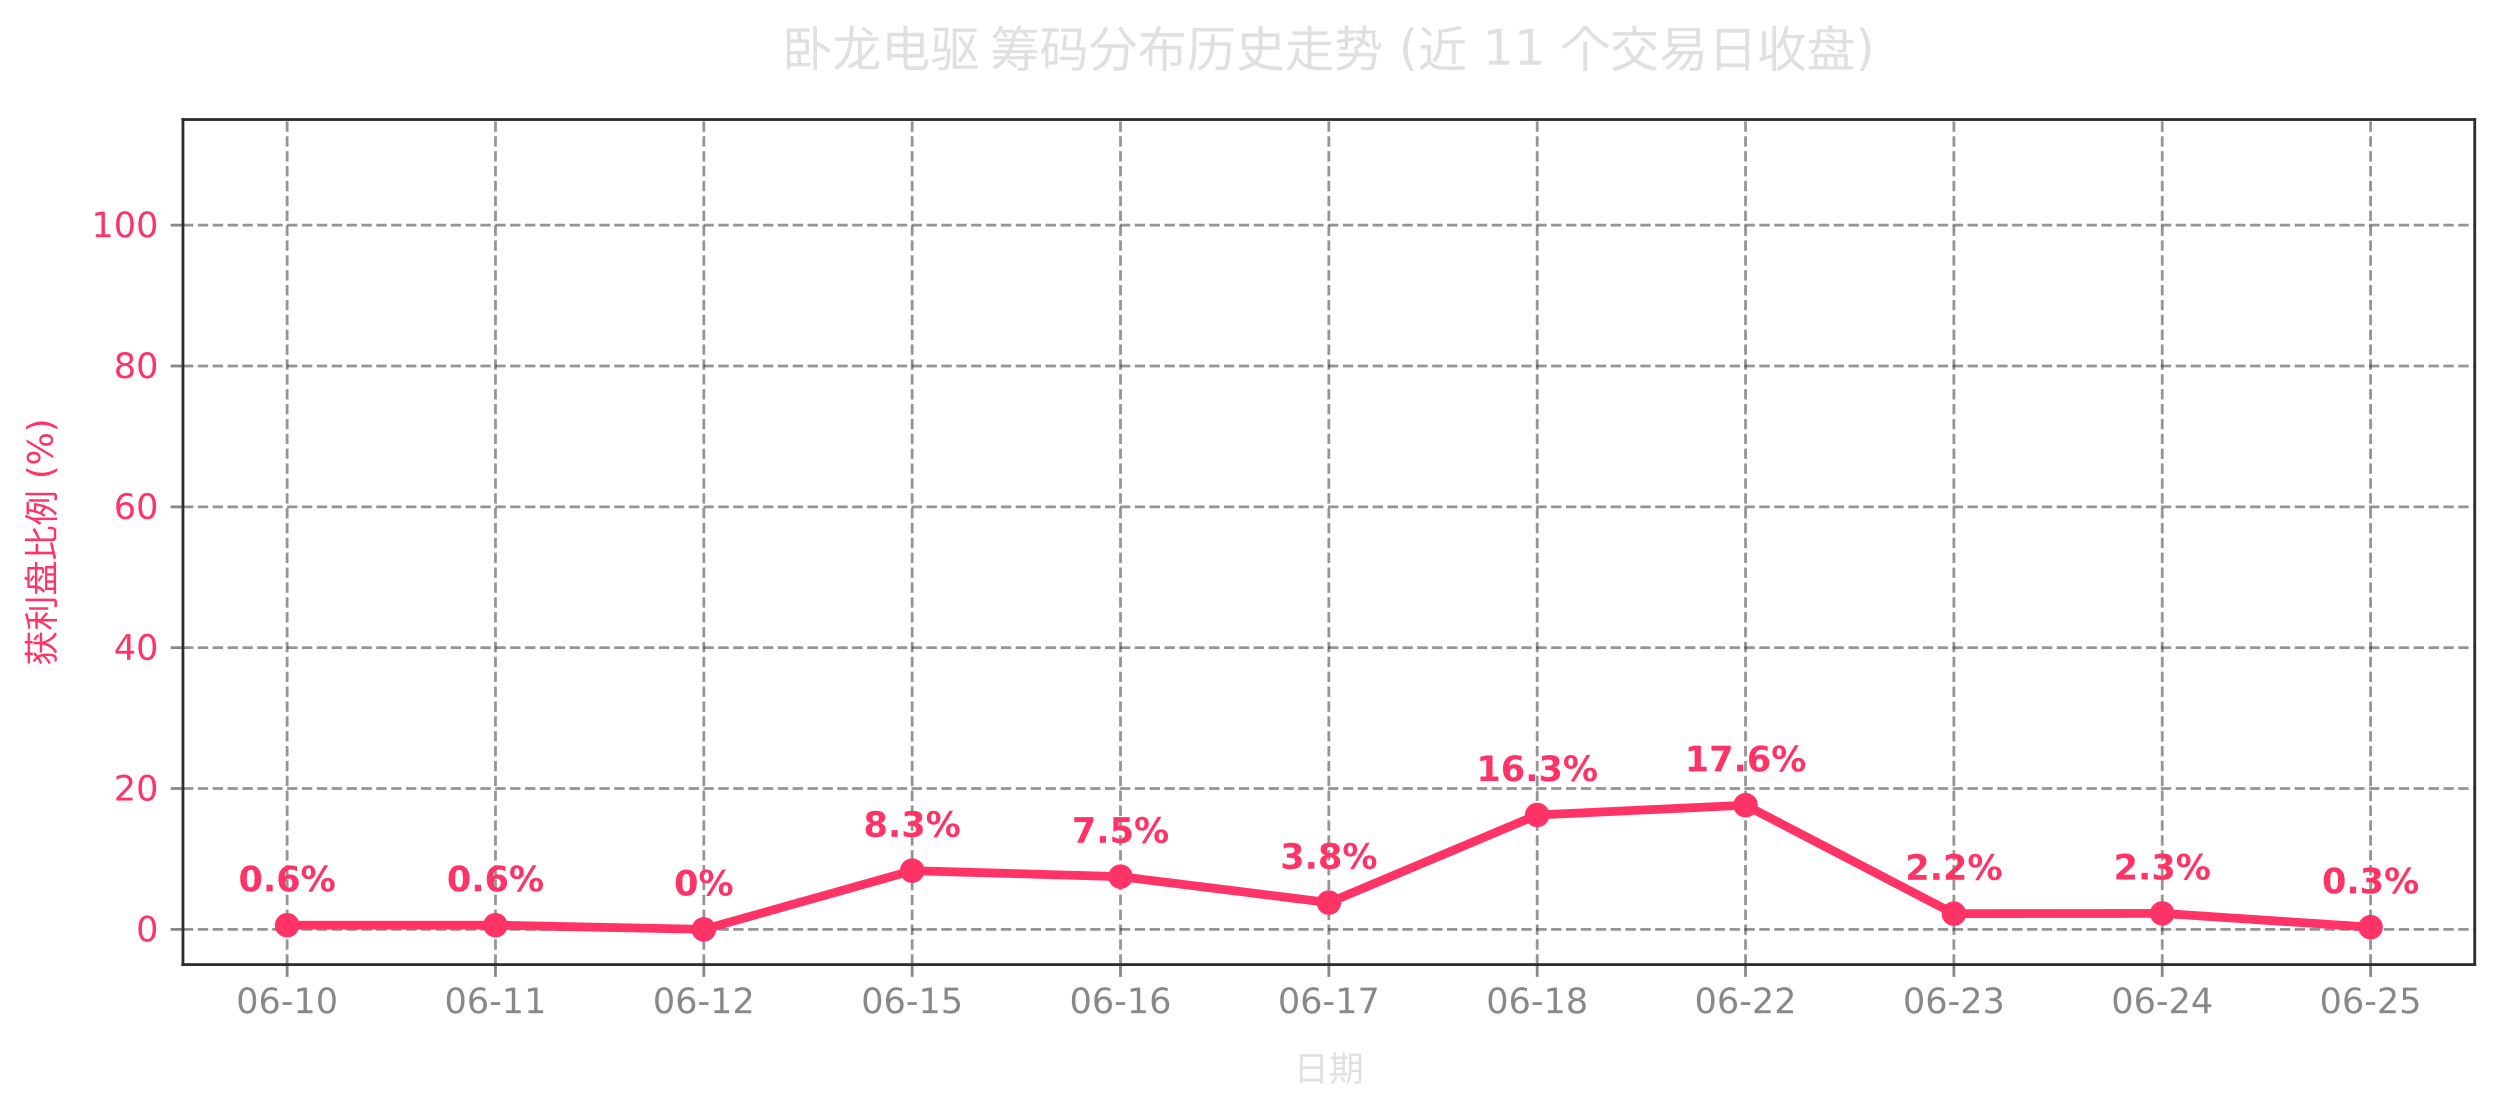
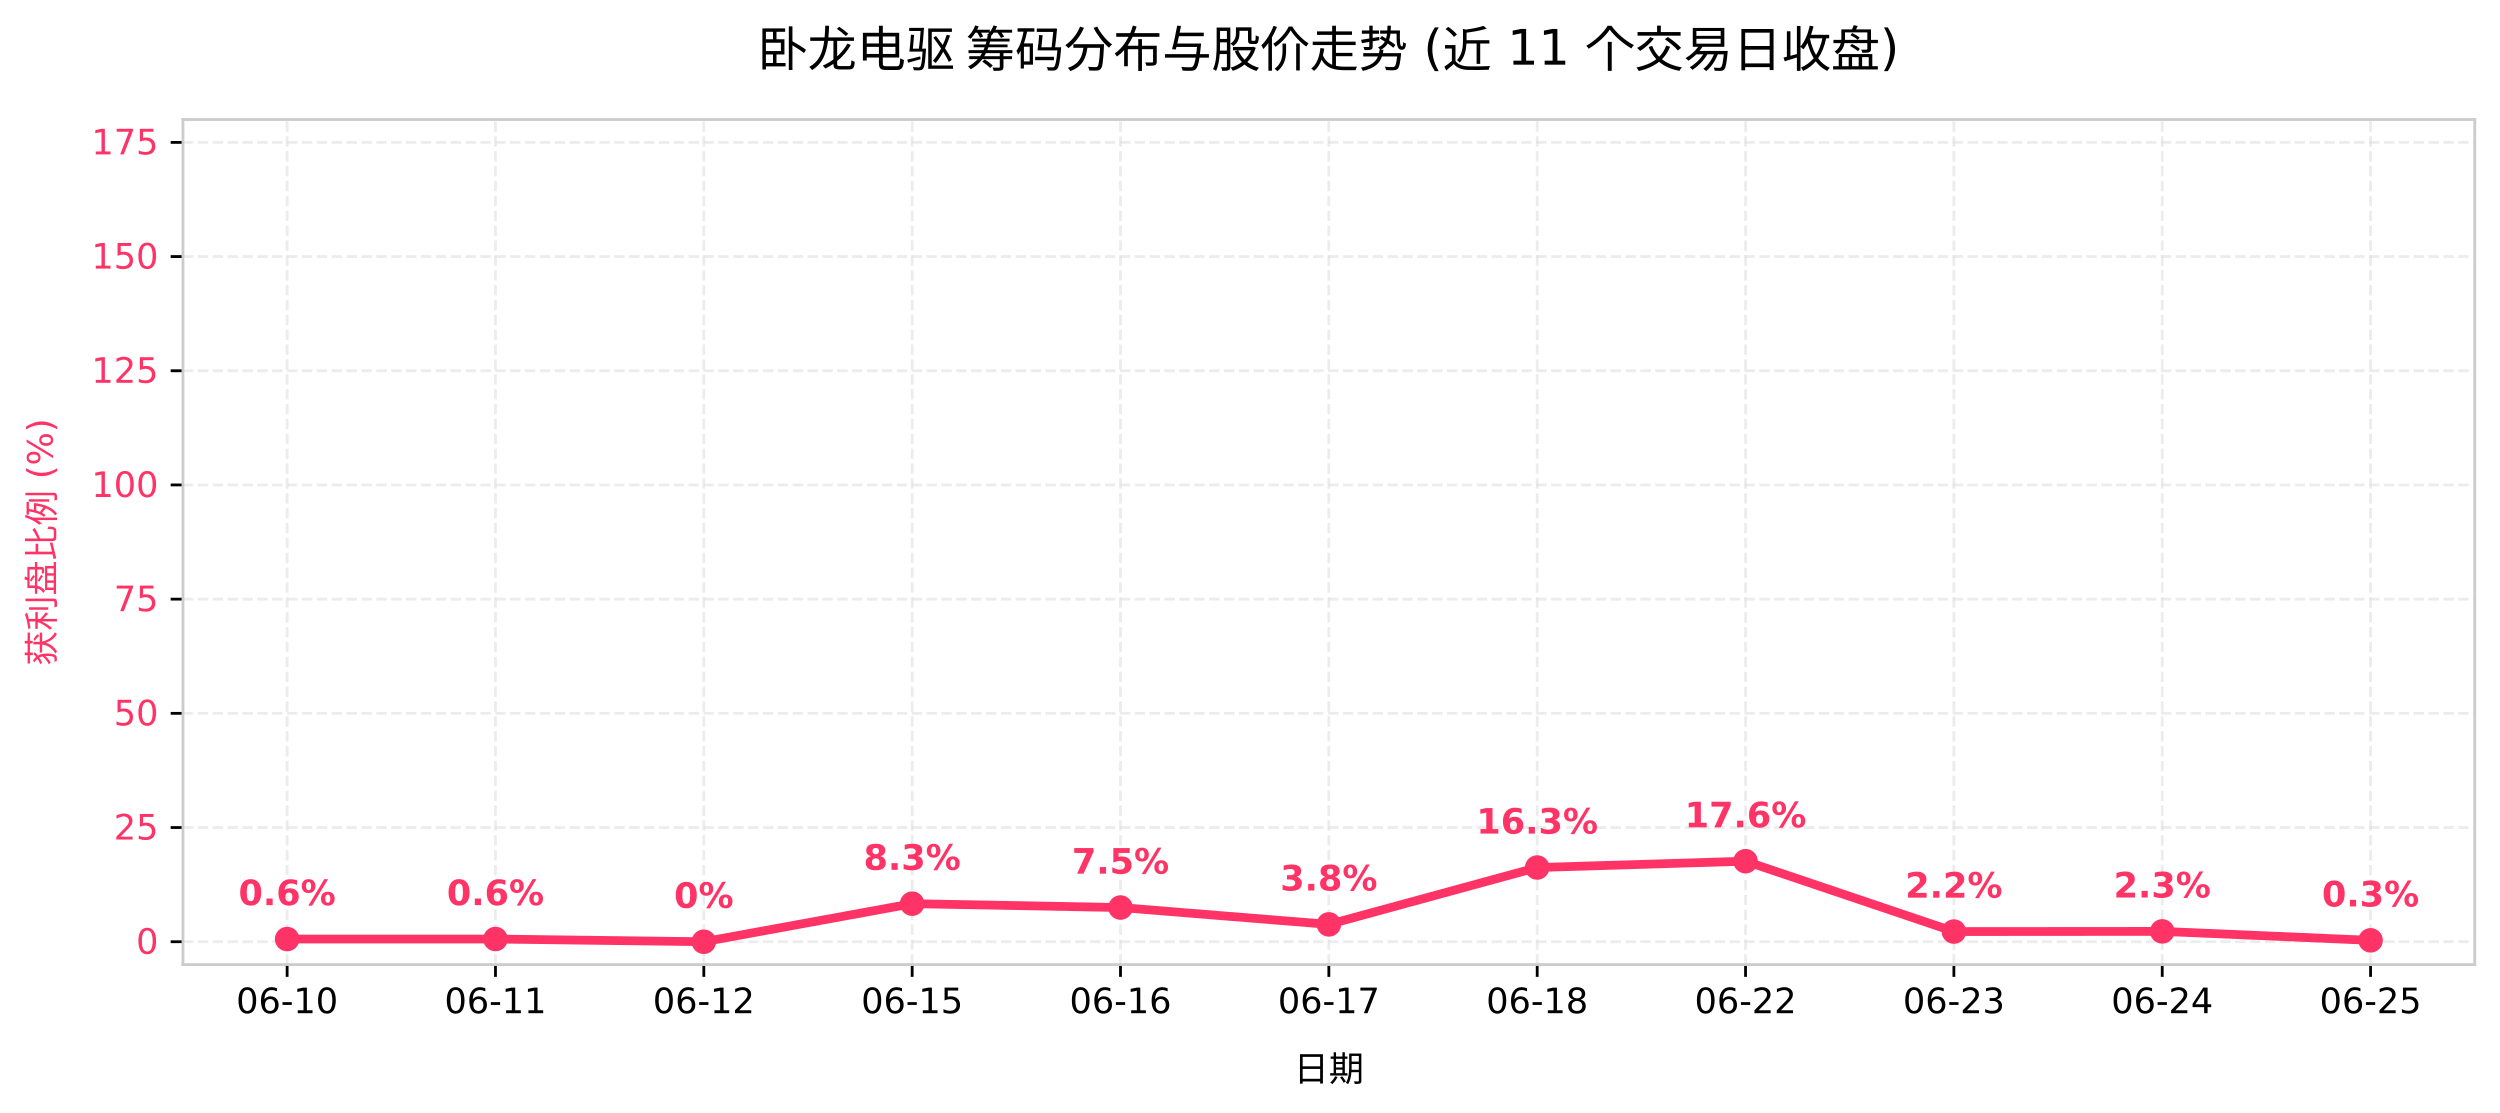
<svg xmlns="http://www.w3.org/2000/svg" xmlns:xlink="http://www.w3.org/1999/xlink" width="712.784pt" height="317.148pt" viewBox="0 0 712.784 317.148" version="1.1">
  <defs>
    <style type="text/css">*{stroke-linejoin: round; stroke-linecap: butt}</style>
  </defs>
  <g id="figure_1">
    <g id="patch_1">
      <path d="M 0 317.148  L 712.784 317.148  L 712.784 0  L 0 0  L 0 317.148  z " style="fill: none" />
    </g>
    <g id="axes_1">
      <g id="patch_2">
        <path d="M 52.163 275.017  L 705.584 275.017  L 705.584 34.08  L 52.163 34.08  L 52.163 275.017  z " style="fill: none" />
      </g>
      <g id="matplotlib.axis_1">
        <g id="xtick_1">
          <g id="line2d_1">
-             <path d="M 81.863 275.017  L 81.863 34.08  " clip-path="url(#p177f1aa19a)" style="fill: none; stroke-dasharray: 2.96,1.28; stroke-dashoffset: 0; stroke: #2d2d2d; stroke-opacity: 0.5; stroke-width: 0.8" />
+             <path d="M 81.863 275.017  L 81.863 34.08  " clip-path="url(#pc5c430af88)" style="fill: none; stroke-dasharray: 2.96,1.28; stroke-dashoffset: 0; stroke: #e0e0e0; stroke-opacity: 0.6; stroke-width: 0.8" />
          </g>
          <g id="line2d_2">
            <defs>
-               <path id="ma092afe787" d="M 0 0  L 0 3.5  " style="stroke: #888888; stroke-width: 0.8" />
+               <path id="mffa8259414" d="M 0 0  L 0 3.5  " style="stroke: #000000; stroke-width: 0.8" />
            </defs>
            <g>
-               <use xlink:href="#ma092afe787" x="81.863" y="275.017" style="fill: #888888; stroke: #888888; stroke-width: 0.8" />
+               <use xlink:href="#mffa8259414" x="81.863" y="275.017" style="stroke: #000000; stroke-width: 0.8" />
            </g>
          </g>
          <g id="text_1">
-             <text style="fill: #888888; font: 10px 'WenQuanYi Zen Hei', 'DejaVu Sans', 'Arial', sans-serif; text-anchor: middle" x="81.863" y="288.873" transform="rotate(-0 81.86347 288.8728)">06-10</text>
+             <text style="font: 10px 'WenQuanYi Zen Hei', 'DejaVu Sans', 'Arial', sans-serif; text-anchor: middle" x="81.863" y="288.873" transform="rotate(-0 81.86347 288.8728)">06-10</text>
          </g>
        </g>
        <g id="xtick_2">
          <g id="line2d_3">
-             <path d="M 141.265 275.017  L 141.265 34.08  " clip-path="url(#p177f1aa19a)" style="fill: none; stroke-dasharray: 2.96,1.28; stroke-dashoffset: 0; stroke: #2d2d2d; stroke-opacity: 0.5; stroke-width: 0.8" />
+             <path d="M 141.265 275.017  L 141.265 34.08  " clip-path="url(#pc5c430af88)" style="fill: none; stroke-dasharray: 2.96,1.28; stroke-dashoffset: 0; stroke: #e0e0e0; stroke-opacity: 0.6; stroke-width: 0.8" />
          </g>
          <g id="line2d_4">
            <g>
-               <use xlink:href="#ma092afe787" x="141.265" y="275.017" style="fill: #888888; stroke: #888888; stroke-width: 0.8" />
+               <use xlink:href="#mffa8259414" x="141.265" y="275.017" style="stroke: #000000; stroke-width: 0.8" />
            </g>
          </g>
          <g id="text_2">
-             <text style="fill: #888888; font: 10px 'WenQuanYi Zen Hei', 'DejaVu Sans', 'Arial', sans-serif; text-anchor: middle" x="141.265" y="288.873" transform="rotate(-0 141.2654 288.8728)">06-11</text>
+             <text style="font: 10px 'WenQuanYi Zen Hei', 'DejaVu Sans', 'Arial', sans-serif; text-anchor: middle" x="141.265" y="288.873" transform="rotate(-0 141.2654 288.8728)">06-11</text>
          </g>
        </g>
        <g id="xtick_3">
          <g id="line2d_5">
-             <path d="M 200.667 275.017  L 200.667 34.08  " clip-path="url(#p177f1aa19a)" style="fill: none; stroke-dasharray: 2.96,1.28; stroke-dashoffset: 0; stroke: #2d2d2d; stroke-opacity: 0.5; stroke-width: 0.8" />
+             <path d="M 200.667 275.017  L 200.667 34.08  " clip-path="url(#pc5c430af88)" style="fill: none; stroke-dasharray: 2.96,1.28; stroke-dashoffset: 0; stroke: #e0e0e0; stroke-opacity: 0.6; stroke-width: 0.8" />
          </g>
          <g id="line2d_6">
            <g>
-               <use xlink:href="#ma092afe787" x="200.667" y="275.017" style="fill: #888888; stroke: #888888; stroke-width: 0.8" />
+               <use xlink:href="#mffa8259414" x="200.667" y="275.017" style="stroke: #000000; stroke-width: 0.8" />
            </g>
          </g>
          <g id="text_3">
-             <text style="fill: #888888; font: 10px 'WenQuanYi Zen Hei', 'DejaVu Sans', 'Arial', sans-serif; text-anchor: middle" x="200.667" y="288.873" transform="rotate(-0 200.6673 288.8728)">06-12</text>
+             <text style="font: 10px 'WenQuanYi Zen Hei', 'DejaVu Sans', 'Arial', sans-serif; text-anchor: middle" x="200.667" y="288.873" transform="rotate(-0 200.6673 288.8728)">06-12</text>
          </g>
        </g>
        <g id="xtick_4">
          <g id="line2d_7">
-             <path d="M 260.069 275.017  L 260.069 34.08  " clip-path="url(#p177f1aa19a)" style="fill: none; stroke-dasharray: 2.96,1.28; stroke-dashoffset: 0; stroke: #2d2d2d; stroke-opacity: 0.5; stroke-width: 0.8" />
+             <path d="M 260.069 275.017  L 260.069 34.08  " clip-path="url(#pc5c430af88)" style="fill: none; stroke-dasharray: 2.96,1.28; stroke-dashoffset: 0; stroke: #e0e0e0; stroke-opacity: 0.6; stroke-width: 0.8" />
          </g>
          <g id="line2d_8">
            <g>
-               <use xlink:href="#ma092afe787" x="260.069" y="275.017" style="fill: #888888; stroke: #888888; stroke-width: 0.8" />
+               <use xlink:href="#mffa8259414" x="260.069" y="275.017" style="stroke: #000000; stroke-width: 0.8" />
            </g>
          </g>
          <g id="text_4">
-             <text style="fill: #888888; font: 10px 'WenQuanYi Zen Hei', 'DejaVu Sans', 'Arial', sans-serif; text-anchor: middle" x="260.069" y="288.873" transform="rotate(-0 260.0693 288.8728)">06-15</text>
+             <text style="font: 10px 'WenQuanYi Zen Hei', 'DejaVu Sans', 'Arial', sans-serif; text-anchor: middle" x="260.069" y="288.873" transform="rotate(-0 260.0693 288.8728)">06-15</text>
          </g>
        </g>
        <g id="xtick_5">
          <g id="line2d_9">
-             <path d="M 319.471 275.017  L 319.471 34.08  " clip-path="url(#p177f1aa19a)" style="fill: none; stroke-dasharray: 2.96,1.28; stroke-dashoffset: 0; stroke: #2d2d2d; stroke-opacity: 0.5; stroke-width: 0.8" />
+             <path d="M 319.471 275.017  L 319.471 34.08  " clip-path="url(#pc5c430af88)" style="fill: none; stroke-dasharray: 2.96,1.28; stroke-dashoffset: 0; stroke: #e0e0e0; stroke-opacity: 0.6; stroke-width: 0.8" />
          </g>
          <g id="line2d_10">
            <g>
-               <use xlink:href="#ma092afe787" x="319.471" y="275.017" style="fill: #888888; stroke: #888888; stroke-width: 0.8" />
+               <use xlink:href="#mffa8259414" x="319.471" y="275.017" style="stroke: #000000; stroke-width: 0.8" />
            </g>
          </g>
          <g id="text_5">
-             <text style="fill: #888888; font: 10px 'WenQuanYi Zen Hei', 'DejaVu Sans', 'Arial', sans-serif; text-anchor: middle" x="319.471" y="288.873" transform="rotate(-0 319.4712 288.8728)">06-16</text>
+             <text style="font: 10px 'WenQuanYi Zen Hei', 'DejaVu Sans', 'Arial', sans-serif; text-anchor: middle" x="319.471" y="288.873" transform="rotate(-0 319.4712 288.8728)">06-16</text>
          </g>
        </g>
        <g id="xtick_6">
          <g id="line2d_11">
-             <path d="M 378.873 275.017  L 378.873 34.08  " clip-path="url(#p177f1aa19a)" style="fill: none; stroke-dasharray: 2.96,1.28; stroke-dashoffset: 0; stroke: #2d2d2d; stroke-opacity: 0.5; stroke-width: 0.8" />
+             <path d="M 378.873 275.017  L 378.873 34.08  " clip-path="url(#pc5c430af88)" style="fill: none; stroke-dasharray: 2.96,1.28; stroke-dashoffset: 0; stroke: #e0e0e0; stroke-opacity: 0.6; stroke-width: 0.8" />
          </g>
          <g id="line2d_12">
            <g>
-               <use xlink:href="#ma092afe787" x="378.873" y="275.017" style="fill: #888888; stroke: #888888; stroke-width: 0.8" />
+               <use xlink:href="#mffa8259414" x="378.873" y="275.017" style="stroke: #000000; stroke-width: 0.8" />
            </g>
          </g>
          <g id="text_6">
-             <text style="fill: #888888; font: 10px 'WenQuanYi Zen Hei', 'DejaVu Sans', 'Arial', sans-serif; text-anchor: middle" x="378.873" y="288.873" transform="rotate(-0 378.8731 288.8728)">06-17</text>
+             <text style="font: 10px 'WenQuanYi Zen Hei', 'DejaVu Sans', 'Arial', sans-serif; text-anchor: middle" x="378.873" y="288.873" transform="rotate(-0 378.8731 288.8728)">06-17</text>
          </g>
        </g>
        <g id="xtick_7">
          <g id="line2d_13">
-             <path d="M 438.275 275.017  L 438.275 34.08  " clip-path="url(#p177f1aa19a)" style="fill: none; stroke-dasharray: 2.96,1.28; stroke-dashoffset: 0; stroke: #2d2d2d; stroke-opacity: 0.5; stroke-width: 0.8" />
+             <path d="M 438.275 275.017  L 438.275 34.08  " clip-path="url(#pc5c430af88)" style="fill: none; stroke-dasharray: 2.96,1.28; stroke-dashoffset: 0; stroke: #e0e0e0; stroke-opacity: 0.6; stroke-width: 0.8" />
          </g>
          <g id="line2d_14">
            <g>
-               <use xlink:href="#ma092afe787" x="438.275" y="275.017" style="fill: #888888; stroke: #888888; stroke-width: 0.8" />
+               <use xlink:href="#mffa8259414" x="438.275" y="275.017" style="stroke: #000000; stroke-width: 0.8" />
            </g>
          </g>
          <g id="text_7">
-             <text style="fill: #888888; font: 10px 'WenQuanYi Zen Hei', 'DejaVu Sans', 'Arial', sans-serif; text-anchor: middle" x="438.275" y="288.873" transform="rotate(-0 438.2751 288.8728)">06-18</text>
+             <text style="font: 10px 'WenQuanYi Zen Hei', 'DejaVu Sans', 'Arial', sans-serif; text-anchor: middle" x="438.275" y="288.873" transform="rotate(-0 438.2751 288.8728)">06-18</text>
          </g>
        </g>
        <g id="xtick_8">
          <g id="line2d_15">
-             <path d="M 497.677 275.017  L 497.677 34.08  " clip-path="url(#p177f1aa19a)" style="fill: none; stroke-dasharray: 2.96,1.28; stroke-dashoffset: 0; stroke: #2d2d2d; stroke-opacity: 0.5; stroke-width: 0.8" />
+             <path d="M 497.677 275.017  L 497.677 34.08  " clip-path="url(#pc5c430af88)" style="fill: none; stroke-dasharray: 2.96,1.28; stroke-dashoffset: 0; stroke: #e0e0e0; stroke-opacity: 0.6; stroke-width: 0.8" />
          </g>
          <g id="line2d_16">
            <g>
-               <use xlink:href="#ma092afe787" x="497.677" y="275.017" style="fill: #888888; stroke: #888888; stroke-width: 0.8" />
+               <use xlink:href="#mffa8259414" x="497.677" y="275.017" style="stroke: #000000; stroke-width: 0.8" />
            </g>
          </g>
          <g id="text_8">
-             <text style="fill: #888888; font: 10px 'WenQuanYi Zen Hei', 'DejaVu Sans', 'Arial', sans-serif; text-anchor: middle" x="497.677" y="288.873" transform="rotate(-0 497.677 288.8728)">06-22</text>
+             <text style="font: 10px 'WenQuanYi Zen Hei', 'DejaVu Sans', 'Arial', sans-serif; text-anchor: middle" x="497.677" y="288.873" transform="rotate(-0 497.677 288.8728)">06-22</text>
          </g>
        </g>
        <g id="xtick_9">
          <g id="line2d_17">
-             <path d="M 557.079 275.017  L 557.079 34.08  " clip-path="url(#p177f1aa19a)" style="fill: none; stroke-dasharray: 2.96,1.28; stroke-dashoffset: 0; stroke: #2d2d2d; stroke-opacity: 0.5; stroke-width: 0.8" />
+             <path d="M 557.079 275.017  L 557.079 34.08  " clip-path="url(#pc5c430af88)" style="fill: none; stroke-dasharray: 2.96,1.28; stroke-dashoffset: 0; stroke: #e0e0e0; stroke-opacity: 0.6; stroke-width: 0.8" />
          </g>
          <g id="line2d_18">
            <g>
-               <use xlink:href="#ma092afe787" x="557.079" y="275.017" style="fill: #888888; stroke: #888888; stroke-width: 0.8" />
+               <use xlink:href="#mffa8259414" x="557.079" y="275.017" style="stroke: #000000; stroke-width: 0.8" />
            </g>
          </g>
          <g id="text_9">
-             <text style="fill: #888888; font: 10px 'WenQuanYi Zen Hei', 'DejaVu Sans', 'Arial', sans-serif; text-anchor: middle" x="557.079" y="288.873" transform="rotate(-0 557.0789 288.8728)">06-23</text>
+             <text style="font: 10px 'WenQuanYi Zen Hei', 'DejaVu Sans', 'Arial', sans-serif; text-anchor: middle" x="557.079" y="288.873" transform="rotate(-0 557.0789 288.8728)">06-23</text>
          </g>
        </g>
        <g id="xtick_10">
          <g id="line2d_19">
-             <path d="M 616.481 275.017  L 616.481 34.08  " clip-path="url(#p177f1aa19a)" style="fill: none; stroke-dasharray: 2.96,1.28; stroke-dashoffset: 0; stroke: #2d2d2d; stroke-opacity: 0.5; stroke-width: 0.8" />
+             <path d="M 616.481 275.017  L 616.481 34.08  " clip-path="url(#pc5c430af88)" style="fill: none; stroke-dasharray: 2.96,1.28; stroke-dashoffset: 0; stroke: #e0e0e0; stroke-opacity: 0.6; stroke-width: 0.8" />
          </g>
          <g id="line2d_20">
            <g>
-               <use xlink:href="#ma092afe787" x="616.481" y="275.017" style="fill: #888888; stroke: #888888; stroke-width: 0.8" />
+               <use xlink:href="#mffa8259414" x="616.481" y="275.017" style="stroke: #000000; stroke-width: 0.8" />
            </g>
          </g>
          <g id="text_10">
-             <text style="fill: #888888; font: 10px 'WenQuanYi Zen Hei', 'DejaVu Sans', 'Arial', sans-serif; text-anchor: middle" x="616.481" y="288.873" transform="rotate(-0 616.4809 288.8728)">06-24</text>
+             <text style="font: 10px 'WenQuanYi Zen Hei', 'DejaVu Sans', 'Arial', sans-serif; text-anchor: middle" x="616.481" y="288.873" transform="rotate(-0 616.4809 288.8728)">06-24</text>
          </g>
        </g>
        <g id="xtick_11">
          <g id="line2d_21">
-             <path d="M 675.883 275.017  L 675.883 34.08  " clip-path="url(#p177f1aa19a)" style="fill: none; stroke-dasharray: 2.96,1.28; stroke-dashoffset: 0; stroke: #2d2d2d; stroke-opacity: 0.5; stroke-width: 0.8" />
+             <path d="M 675.883 275.017  L 675.883 34.08  " clip-path="url(#pc5c430af88)" style="fill: none; stroke-dasharray: 2.96,1.28; stroke-dashoffset: 0; stroke: #e0e0e0; stroke-opacity: 0.6; stroke-width: 0.8" />
          </g>
          <g id="line2d_22">
            <g>
-               <use xlink:href="#ma092afe787" x="675.883" y="275.017" style="fill: #888888; stroke: #888888; stroke-width: 0.8" />
+               <use xlink:href="#mffa8259414" x="675.883" y="275.017" style="stroke: #000000; stroke-width: 0.8" />
            </g>
          </g>
          <g id="text_11">
-             <text style="fill: #888888; font: 10px 'WenQuanYi Zen Hei', 'DejaVu Sans', 'Arial', sans-serif; text-anchor: middle" x="675.883" y="288.873" transform="rotate(-0 675.8828 288.8728)">06-25</text>
+             <text style="font: 10px 'WenQuanYi Zen Hei', 'DejaVu Sans', 'Arial', sans-serif; text-anchor: middle" x="675.883" y="288.873" transform="rotate(-0 675.8828 288.8728)">06-25</text>
          </g>
        </g>
        <g id="text_12">
-           <text style="fill: #e0e0e0; font: 10px 'WenQuanYi Zen Hei', 'DejaVu Sans', 'Arial', sans-serif; text-anchor: middle" x="378.873" y="308.287" transform="rotate(-0 378.8731 308.2869)">日期</text>
+           <text style="font: 10px 'WenQuanYi Zen Hei', 'DejaVu Sans', 'Arial', sans-serif; text-anchor: middle" x="378.873" y="308.287" transform="rotate(-0 378.8731 308.2869)">日期</text>
        </g>
      </g>
      <g id="matplotlib.axis_2">
        <g id="ytick_1">
          <g id="line2d_23">
-             <path d="M 52.163 264.978  L 705.584 264.978  " clip-path="url(#p177f1aa19a)" style="fill: none; stroke-dasharray: 2.96,1.28; stroke-dashoffset: 0; stroke: #2d2d2d; stroke-opacity: 0.5; stroke-width: 0.8" />
+             <path d="M 52.163 268.505  L 705.584 268.505  " clip-path="url(#pc5c430af88)" style="fill: none; stroke-dasharray: 2.96,1.28; stroke-dashoffset: 0; stroke: #e0e0e0; stroke-opacity: 0.6; stroke-width: 0.8" />
          </g>
          <g id="line2d_24">
            <defs>
-               <path id="m52bcf9af48" d="M 0 0  L -3.5 0  " style="stroke: #888888; stroke-width: 0.8" />
+               <path id="m4d974e8da6" d="M 0 0  L -3.5 0  " style="stroke: #000000; stroke-width: 0.8" />
            </defs>
            <g>
-               <use xlink:href="#m52bcf9af48" x="52.163" y="264.978" style="fill: #888888; stroke: #888888; stroke-width: 0.8" />
+               <use xlink:href="#m4d974e8da6" x="52.163" y="268.505" style="stroke: #000000; stroke-width: 0.8" />
            </g>
          </g>
          <g id="text_13">
-             <text style="fill: #ff3366; font: 10px 'WenQuanYi Zen Hei', 'DejaVu Sans', 'Arial', sans-serif; text-anchor: end" x="45.163" y="268.406" transform="rotate(-0 45.1625 268.4057)">0</text>
+             <text style="fill: #ff3366; font: 10px 'WenQuanYi Zen Hei', 'DejaVu Sans', 'Arial', sans-serif; text-anchor: end" x="45.163" y="271.933" transform="rotate(-0 45.1625 271.9329)">0</text>
          </g>
        </g>
        <g id="ytick_2">
          <g id="line2d_25">
-             <path d="M 52.163 224.822  L 705.584 224.822  " clip-path="url(#p177f1aa19a)" style="fill: none; stroke-dasharray: 2.96,1.28; stroke-dashoffset: 0; stroke: #2d2d2d; stroke-opacity: 0.5; stroke-width: 0.8" />
+             <path d="M 52.163 235.946  L 705.584 235.946  " clip-path="url(#pc5c430af88)" style="fill: none; stroke-dasharray: 2.96,1.28; stroke-dashoffset: 0; stroke: #e0e0e0; stroke-opacity: 0.6; stroke-width: 0.8" />
          </g>
          <g id="line2d_26">
            <g>
-               <use xlink:href="#m52bcf9af48" x="52.163" y="224.822" style="fill: #888888; stroke: #888888; stroke-width: 0.8" />
+               <use xlink:href="#m4d974e8da6" x="52.163" y="235.946" style="stroke: #000000; stroke-width: 0.8" />
            </g>
          </g>
          <g id="text_14">
-             <text style="fill: #ff3366; font: 10px 'WenQuanYi Zen Hei', 'DejaVu Sans', 'Arial', sans-serif; text-anchor: end" x="45.163" y="228.25" transform="rotate(-0 45.1625 228.2496)">20</text>
+             <text style="fill: #ff3366; font: 10px 'WenQuanYi Zen Hei', 'DejaVu Sans', 'Arial', sans-serif; text-anchor: end" x="45.163" y="239.374" transform="rotate(-0 45.1625 239.3739)">25</text>
          </g>
        </g>
        <g id="ytick_3">
          <g id="line2d_27">
-             <path d="M 52.163 184.665  L 705.584 184.665  " clip-path="url(#p177f1aa19a)" style="fill: none; stroke-dasharray: 2.96,1.28; stroke-dashoffset: 0; stroke: #2d2d2d; stroke-opacity: 0.5; stroke-width: 0.8" />
+             <path d="M 52.163 203.387  L 705.584 203.387  " clip-path="url(#pc5c430af88)" style="fill: none; stroke-dasharray: 2.96,1.28; stroke-dashoffset: 0; stroke: #e0e0e0; stroke-opacity: 0.6; stroke-width: 0.8" />
          </g>
          <g id="line2d_28">
            <g>
-               <use xlink:href="#m52bcf9af48" x="52.163" y="184.665" style="fill: #888888; stroke: #888888; stroke-width: 0.8" />
+               <use xlink:href="#m4d974e8da6" x="52.163" y="203.387" style="stroke: #000000; stroke-width: 0.8" />
            </g>
          </g>
          <g id="text_15">
-             <text style="fill: #ff3366; font: 10px 'WenQuanYi Zen Hei', 'DejaVu Sans', 'Arial', sans-serif; text-anchor: end" x="45.163" y="188.094" transform="rotate(-0 45.1625 188.0936)">40</text>
+             <text style="fill: #ff3366; font: 10px 'WenQuanYi Zen Hei', 'DejaVu Sans', 'Arial', sans-serif; text-anchor: end" x="45.163" y="206.815" transform="rotate(-0 45.1625 206.815)">50</text>
          </g>
        </g>
        <g id="ytick_4">
          <g id="line2d_29">
-             <path d="M 52.163 144.509  L 705.584 144.509  " clip-path="url(#p177f1aa19a)" style="fill: none; stroke-dasharray: 2.96,1.28; stroke-dashoffset: 0; stroke: #2d2d2d; stroke-opacity: 0.5; stroke-width: 0.8" />
+             <path d="M 52.163 170.828  L 705.584 170.828  " clip-path="url(#pc5c430af88)" style="fill: none; stroke-dasharray: 2.96,1.28; stroke-dashoffset: 0; stroke: #e0e0e0; stroke-opacity: 0.6; stroke-width: 0.8" />
          </g>
          <g id="line2d_30">
            <g>
-               <use xlink:href="#m52bcf9af48" x="52.163" y="144.509" style="fill: #888888; stroke: #888888; stroke-width: 0.8" />
+               <use xlink:href="#m4d974e8da6" x="52.163" y="170.828" style="stroke: #000000; stroke-width: 0.8" />
            </g>
          </g>
          <g id="text_16">
-             <text style="fill: #ff3366; font: 10px 'WenQuanYi Zen Hei', 'DejaVu Sans', 'Arial', sans-serif; text-anchor: end" x="45.163" y="147.938" transform="rotate(-0 45.1625 147.9376)">60</text>
+             <text style="fill: #ff3366; font: 10px 'WenQuanYi Zen Hei', 'DejaVu Sans', 'Arial', sans-serif; text-anchor: end" x="45.163" y="174.256" transform="rotate(-0 45.1625 174.256)">75</text>
          </g>
        </g>
        <g id="ytick_5">
          <g id="line2d_31">
-             <path d="M 52.163 104.353  L 705.584 104.353  " clip-path="url(#p177f1aa19a)" style="fill: none; stroke-dasharray: 2.96,1.28; stroke-dashoffset: 0; stroke: #2d2d2d; stroke-opacity: 0.5; stroke-width: 0.8" />
+             <path d="M 52.163 138.269  L 705.584 138.269  " clip-path="url(#pc5c430af88)" style="fill: none; stroke-dasharray: 2.96,1.28; stroke-dashoffset: 0; stroke: #e0e0e0; stroke-opacity: 0.6; stroke-width: 0.8" />
          </g>
          <g id="line2d_32">
            <g>
-               <use xlink:href="#m52bcf9af48" x="52.163" y="104.353" style="fill: #888888; stroke: #888888; stroke-width: 0.8" />
+               <use xlink:href="#m4d974e8da6" x="52.163" y="138.269" style="stroke: #000000; stroke-width: 0.8" />
            </g>
          </g>
          <g id="text_17">
-             <text style="fill: #ff3366; font: 10px 'WenQuanYi Zen Hei', 'DejaVu Sans', 'Arial', sans-serif; text-anchor: end" x="45.163" y="107.782" transform="rotate(-0 45.1625 107.7815)">80</text>
+             <text style="fill: #ff3366; font: 10px 'WenQuanYi Zen Hei', 'DejaVu Sans', 'Arial', sans-serif; text-anchor: end" x="45.163" y="141.697" transform="rotate(-0 45.1625 141.6971)">100</text>
          </g>
        </g>
        <g id="ytick_6">
          <g id="line2d_33">
-             <path d="M 52.163 64.197  L 705.584 64.197  " clip-path="url(#p177f1aa19a)" style="fill: none; stroke-dasharray: 2.96,1.28; stroke-dashoffset: 0; stroke: #2d2d2d; stroke-opacity: 0.5; stroke-width: 0.8" />
+             <path d="M 52.163 105.71  L 705.584 105.71  " clip-path="url(#pc5c430af88)" style="fill: none; stroke-dasharray: 2.96,1.28; stroke-dashoffset: 0; stroke: #e0e0e0; stroke-opacity: 0.6; stroke-width: 0.8" />
          </g>
          <g id="line2d_34">
            <g>
-               <use xlink:href="#m52bcf9af48" x="52.163" y="64.197" style="fill: #888888; stroke: #888888; stroke-width: 0.8" />
+               <use xlink:href="#m4d974e8da6" x="52.163" y="105.71" style="stroke: #000000; stroke-width: 0.8" />
            </g>
          </g>
          <g id="text_18">
-             <text style="fill: #ff3366; font: 10px 'WenQuanYi Zen Hei', 'DejaVu Sans', 'Arial', sans-serif; text-anchor: end" x="45.163" y="67.625" transform="rotate(-0 45.1625 67.62547)">100</text>
-           </g>
-         </g>
-         <g id="text_19">
+             <text style="fill: #ff3366; font: 10px 'WenQuanYi Zen Hei', 'DejaVu Sans', 'Arial', sans-serif; text-anchor: end" x="45.163" y="109.138" transform="rotate(-0 45.1625 109.1381)">125</text>
+           </g>
+         </g>
+         <g id="ytick_7">
+           <g id="line2d_35">
+             <path d="M 52.163 73.151  L 705.584 73.151  " clip-path="url(#pc5c430af88)" style="fill: none; stroke-dasharray: 2.96,1.28; stroke-dashoffset: 0; stroke: #e0e0e0; stroke-opacity: 0.6; stroke-width: 0.8" />
+           </g>
+           <g id="line2d_36">
+             <g>
+               <use xlink:href="#m4d974e8da6" x="52.163" y="73.151" style="stroke: #000000; stroke-width: 0.8" />
+             </g>
+           </g>
+           <g id="text_19">
+             <text style="fill: #ff3366; font: 10px 'WenQuanYi Zen Hei', 'DejaVu Sans', 'Arial', sans-serif; text-anchor: end" x="45.163" y="76.579" transform="rotate(-0 45.1625 76.57918)">150</text>
+           </g>
+         </g>
+         <g id="ytick_8">
+           <g id="line2d_37">
+             <path d="M 52.163 40.592  L 705.584 40.592  " clip-path="url(#pc5c430af88)" style="fill: none; stroke-dasharray: 2.96,1.28; stroke-dashoffset: 0; stroke: #e0e0e0; stroke-opacity: 0.6; stroke-width: 0.8" />
+           </g>
+           <g id="line2d_38">
+             <g>
+               <use xlink:href="#m4d974e8da6" x="52.163" y="40.592" style="stroke: #000000; stroke-width: 0.8" />
+             </g>
+           </g>
+           <g id="text_20">
+             <text style="fill: #ff3366; font: 10px 'WenQuanYi Zen Hei', 'DejaVu Sans', 'Arial', sans-serif; text-anchor: end" x="45.163" y="44.02" transform="rotate(-0 45.1625 44.02023)">175</text>
+           </g>
+         </g>
+         <g id="text_21">
          <text style="fill: #ff3366; font: 10px 'WenQuanYi Zen Hei', 'DejaVu Sans', 'Arial', sans-serif; text-anchor: middle" x="15.463" y="154.548" transform="rotate(-90 15.4625 154.5484)">获利盘比例 (%)</text>
        </g>
      </g>
-       <g id="line2d_35">
-         <path d="M 81.863 263.791  L 141.265 263.779  L 200.667 264.978  L 260.069 248.245  L 319.471 249.945  L 378.873 257.35  L 438.275 232.349  L 497.677 229.572  L 557.079 260.5  L 616.481 260.424  L 675.883 264.359  " clip-path="url(#p177f1aa19a)" style="fill: none; stroke: #ff3366; stroke-width: 2.5; stroke-linecap: square" />
+       <g id="line2d_39">
+         <path d="M 81.863 267.735  L 141.265 267.727  L 200.667 268.505  L 260.069 257.651  L 319.471 258.754  L 378.873 263.557  L 438.275 247.34  L 497.677 245.539  L 557.079 265.601  L 616.481 265.551  L 675.883 268.104  " clip-path="url(#pc5c430af88)" style="fill: none; stroke: #ff3366; stroke-width: 2.5; stroke-linecap: square" />
        <defs>
-           <path id="m1f466db6cf" d="M 0 3  C 0.796 3 1.559 2.684 2.121 2.121  C 2.684 1.559 3 0.796 3 0  C 3 -0.796 2.684 -1.559 2.121 -2.121  C 1.559 -2.684 0.796 -3 0 -3  C -0.796 -3 -1.559 -2.684 -2.121 -2.121  C -2.684 -1.559 -3 -0.796 -3 0  C -3 0.796 -2.684 1.559 -2.121 2.121  C -1.559 2.684 -0.796 3 0 3  z " style="stroke: #ff3366" />
+           <path id="md48b4e294d" d="M 0 3  C 0.796 3 1.559 2.684 2.121 2.121  C 2.684 1.559 3 0.796 3 0  C 3 -0.796 2.684 -1.559 2.121 -2.121  C 1.559 -2.684 0.796 -3 0 -3  C -0.796 -3 -1.559 -2.684 -2.121 -2.121  C -2.684 -1.559 -3 -0.796 -3 0  C -3 0.796 -2.684 1.559 -2.121 2.121  C -1.559 2.684 -0.796 3 0 3  z " style="stroke: #ff3366" />
        </defs>
-         <g clip-path="url(#p177f1aa19a)">
-           <use xlink:href="#m1f466db6cf" x="81.863" y="263.791" style="fill: #ff3366; stroke: #ff3366" />
-           <use xlink:href="#m1f466db6cf" x="141.265" y="263.779" style="fill: #ff3366; stroke: #ff3366" />
-           <use xlink:href="#m1f466db6cf" x="200.667" y="264.978" style="fill: #ff3366; stroke: #ff3366" />
-           <use xlink:href="#m1f466db6cf" x="260.069" y="248.245" style="fill: #ff3366; stroke: #ff3366" />
-           <use xlink:href="#m1f466db6cf" x="319.471" y="249.945" style="fill: #ff3366; stroke: #ff3366" />
-           <use xlink:href="#m1f466db6cf" x="378.873" y="257.35" style="fill: #ff3366; stroke: #ff3366" />
-           <use xlink:href="#m1f466db6cf" x="438.275" y="232.349" style="fill: #ff3366; stroke: #ff3366" />
-           <use xlink:href="#m1f466db6cf" x="497.677" y="229.572" style="fill: #ff3366; stroke: #ff3366" />
-           <use xlink:href="#m1f466db6cf" x="557.079" y="260.5" style="fill: #ff3366; stroke: #ff3366" />
-           <use xlink:href="#m1f466db6cf" x="616.481" y="260.424" style="fill: #ff3366; stroke: #ff3366" />
-           <use xlink:href="#m1f466db6cf" x="675.883" y="264.359" style="fill: #ff3366; stroke: #ff3366" />
+         <g clip-path="url(#pc5c430af88)">
+           <use xlink:href="#md48b4e294d" x="81.863" y="267.735" style="fill: #ff3366; stroke: #ff3366" />
+           <use xlink:href="#md48b4e294d" x="141.265" y="267.727" style="fill: #ff3366; stroke: #ff3366" />
+           <use xlink:href="#md48b4e294d" x="200.667" y="268.505" style="fill: #ff3366; stroke: #ff3366" />
+           <use xlink:href="#md48b4e294d" x="260.069" y="257.651" style="fill: #ff3366; stroke: #ff3366" />
+           <use xlink:href="#md48b4e294d" x="319.471" y="258.754" style="fill: #ff3366; stroke: #ff3366" />
+           <use xlink:href="#md48b4e294d" x="378.873" y="263.557" style="fill: #ff3366; stroke: #ff3366" />
+           <use xlink:href="#md48b4e294d" x="438.275" y="247.34" style="fill: #ff3366; stroke: #ff3366" />
+           <use xlink:href="#md48b4e294d" x="497.677" y="245.539" style="fill: #ff3366; stroke: #ff3366" />
+           <use xlink:href="#md48b4e294d" x="557.079" y="265.601" style="fill: #ff3366; stroke: #ff3366" />
+           <use xlink:href="#md48b4e294d" x="616.481" y="265.551" style="fill: #ff3366; stroke: #ff3366" />
+           <use xlink:href="#md48b4e294d" x="675.883" y="268.104" style="fill: #ff3366; stroke: #ff3366" />
        </g>
      </g>
      <g id="patch_3">
-         <path d="M 52.163 275.017  L 52.163 34.08  " style="fill: none; stroke: #2d2d2d; stroke-width: 0.8; stroke-linejoin: miter; stroke-linecap: square" />
+         <path d="M 52.163 275.017  L 52.163 34.08  " style="fill: none; stroke: #cccccc; stroke-width: 0.8; stroke-linejoin: miter; stroke-linecap: square" />
      </g>
      <g id="patch_4">
-         <path d="M 705.584 275.017  L 705.584 34.08  " style="fill: none; stroke: #2d2d2d; stroke-width: 0.8; stroke-linejoin: miter; stroke-linecap: square" />
+         <path d="M 705.584 275.017  L 705.584 34.08  " style="fill: none; stroke: #cccccc; stroke-width: 0.8; stroke-linejoin: miter; stroke-linecap: square" />
      </g>
      <g id="patch_5">
-         <path d="M 52.163 275.017  L 705.584 275.017  " style="fill: none; stroke: #2d2d2d; stroke-width: 0.8; stroke-linejoin: miter; stroke-linecap: square" />
+         <path d="M 52.163 275.017  L 705.584 275.017  " style="fill: none; stroke: #cccccc; stroke-width: 0.8; stroke-linejoin: miter; stroke-linecap: square" />
      </g>
      <g id="patch_6">
-         <path d="M 52.163 34.08  L 705.584 34.08  " style="fill: none; stroke: #2d2d2d; stroke-width: 0.8; stroke-linejoin: miter; stroke-linecap: square" />
-       </g>
-       <g id="text_20">
-         <text style="fill: #ff3366; font: 700 10px 'WenQuanYi Zen Hei', 'DejaVu Sans', 'Arial', sans-serif; text-anchor: middle" x="81.863" y="254.13" transform="rotate(-0 81.86347 254.13)">0.6%</text>
-       </g>
-       <g id="text_21">
-         <text style="fill: #ff3366; font: 700 10px 'WenQuanYi Zen Hei', 'DejaVu Sans', 'Arial', sans-serif; text-anchor: middle" x="141.265" y="254.118" transform="rotate(-0 141.2654 254.118)">0.6%</text>
+         <path d="M 52.163 34.08  L 705.584 34.08  " style="fill: none; stroke: #cccccc; stroke-width: 0.8; stroke-linejoin: miter; stroke-linecap: square" />
      </g>
      <g id="text_22">
-         <text style="fill: #ff3366; font: 700 10px 'WenQuanYi Zen Hei', 'DejaVu Sans', 'Arial', sans-serif; text-anchor: middle" x="200.667" y="255.317" transform="rotate(-0 200.6673 255.3166)">0%</text>
+         <text style="fill: #ff3366; font: 700 10px 'WenQuanYi Zen Hei', 'DejaVu Sans', 'Arial', sans-serif; text-anchor: middle" x="81.863" y="258.074" transform="rotate(-0 81.86347 258.0741)">0.6%</text>
      </g>
      <g id="text_23">
-         <text style="fill: #ff3366; font: 700 10px 'WenQuanYi Zen Hei', 'DejaVu Sans', 'Arial', sans-serif; text-anchor: middle" x="260.069" y="238.584" transform="rotate(-0 260.0693 238.5836)">8.3%</text>
+         <text style="fill: #ff3366; font: 700 10px 'WenQuanYi Zen Hei', 'DejaVu Sans', 'Arial', sans-serif; text-anchor: middle" x="141.265" y="258.066" transform="rotate(-0 141.2654 258.0663)">0.6%</text>
      </g>
      <g id="text_24">
-         <text style="fill: #ff3366; font: 700 10px 'WenQuanYi Zen Hei', 'DejaVu Sans', 'Arial', sans-serif; text-anchor: middle" x="319.471" y="240.284" transform="rotate(-0 319.4712 240.2842)">7.5%</text>
+         <text style="fill: #ff3366; font: 700 10px 'WenQuanYi Zen Hei', 'DejaVu Sans', 'Arial', sans-serif; text-anchor: middle" x="200.667" y="258.844" transform="rotate(-0 200.6673 258.8438)">0%</text>
      </g>
      <g id="text_25">
-         <text style="fill: #ff3366; font: 700 10px 'WenQuanYi Zen Hei', 'DejaVu Sans', 'Arial', sans-serif; text-anchor: middle" x="378.873" y="247.689" transform="rotate(-0 378.8731 247.689)">3.8%</text>
+         <text style="fill: #ff3366; font: 700 10px 'WenQuanYi Zen Hei', 'DejaVu Sans', 'Arial', sans-serif; text-anchor: middle" x="260.069" y="247.99" transform="rotate(-0 260.0693 247.99)">8.3%</text>
      </g>
      <g id="text_26">
-         <text style="fill: #ff3366; font: 700 10px 'WenQuanYi Zen Hei', 'DejaVu Sans', 'Arial', sans-serif; text-anchor: middle" x="438.275" y="222.688" transform="rotate(-0 438.2751 222.6878)">16.3%</text>
+         <text style="fill: #ff3366; font: 700 10px 'WenQuanYi Zen Hei', 'DejaVu Sans', 'Arial', sans-serif; text-anchor: middle" x="319.471" y="249.093" transform="rotate(-0 319.4712 249.0931)">7.5%</text>
      </g>
      <g id="text_27">
-         <text style="fill: #ff3366; font: 700 10px 'WenQuanYi Zen Hei', 'DejaVu Sans', 'Arial', sans-serif; text-anchor: middle" x="497.677" y="219.911" transform="rotate(-0 497.677 219.911)">17.6%</text>
+         <text style="fill: #ff3366; font: 700 10px 'WenQuanYi Zen Hei', 'DejaVu Sans', 'Arial', sans-serif; text-anchor: middle" x="378.873" y="253.896" transform="rotate(-0 378.8731 253.8962)">3.8%</text>
      </g>
      <g id="text_28">
-         <text style="fill: #ff3366; font: 700 10px 'WenQuanYi Zen Hei', 'DejaVu Sans', 'Arial', sans-serif; text-anchor: middle" x="557.079" y="250.839" transform="rotate(-0 557.0789 250.8392)">2.2%</text>
+         <text style="fill: #ff3366; font: 700 10px 'WenQuanYi Zen Hei', 'DejaVu Sans', 'Arial', sans-serif; text-anchor: middle" x="438.275" y="237.679" transform="rotate(-0 438.2751 237.6792)">16.3%</text>
      </g>
      <g id="text_29">
-         <text style="fill: #ff3366; font: 700 10px 'WenQuanYi Zen Hei', 'DejaVu Sans', 'Arial', sans-serif; text-anchor: middle" x="616.481" y="250.763" transform="rotate(-0 616.4809 250.7629)">2.3%</text>
+         <text style="fill: #ff3366; font: 700 10px 'WenQuanYi Zen Hei', 'DejaVu Sans', 'Arial', sans-serif; text-anchor: middle" x="497.677" y="235.878" transform="rotate(-0 497.677 235.8781)">17.6%</text>
      </g>
      <g id="text_30">
-         <text style="fill: #ff3366; font: 700 10px 'WenQuanYi Zen Hei', 'DejaVu Sans', 'Arial', sans-serif; text-anchor: middle" x="675.883" y="254.698" transform="rotate(-0 675.8828 254.6982)">0.3%</text>
+         <text style="fill: #ff3366; font: 700 10px 'WenQuanYi Zen Hei', 'DejaVu Sans', 'Arial', sans-serif; text-anchor: middle" x="557.079" y="255.94" transform="rotate(-0 557.0789 255.9396)">2.2%</text>
      </g>
      <g id="text_31">
-         <text style="fill: #e0e0e0; font: 14px 'WenQuanYi Zen Hei', 'DejaVu Sans', 'Arial', sans-serif; text-anchor: middle" x="378.873" y="19.08" transform="rotate(-0 378.8731 19.08031)">卧龙电驱 筹码分布历史走势 (近 11 个交易日收盘)</text>
+         <text style="fill: #ff3366; font: 700 10px 'WenQuanYi Zen Hei', 'DejaVu Sans', 'Arial', sans-serif; text-anchor: middle" x="616.481" y="255.89" transform="rotate(-0 616.4809 255.8901)">2.3%</text>
+       </g>
+       <g id="text_32">
+         <text style="fill: #ff3366; font: 700 10px 'WenQuanYi Zen Hei', 'DejaVu Sans', 'Arial', sans-serif; text-anchor: middle" x="675.883" y="258.443" transform="rotate(-0 675.8828 258.4427)">0.3%</text>
+       </g>
+       <g id="text_33">
+         <text style="font: 14px 'WenQuanYi Zen Hei', 'DejaVu Sans', 'Arial', sans-serif; text-anchor: middle" x="378.873" y="19.08" transform="rotate(-0 378.8731 19.08031)">卧龙电驱 筹码分布与股价走势 (近 11 个交易日收盘)</text>
      </g>
    </g>
  </g>
  <defs>
-     <clipPath id="p177f1aa19a">
+     <clipPath id="pc5c430af88">
      <rect x="52.163" y="34.08" width="653.421" height="240.936" />
    </clipPath>
  </defs>
</svg>
